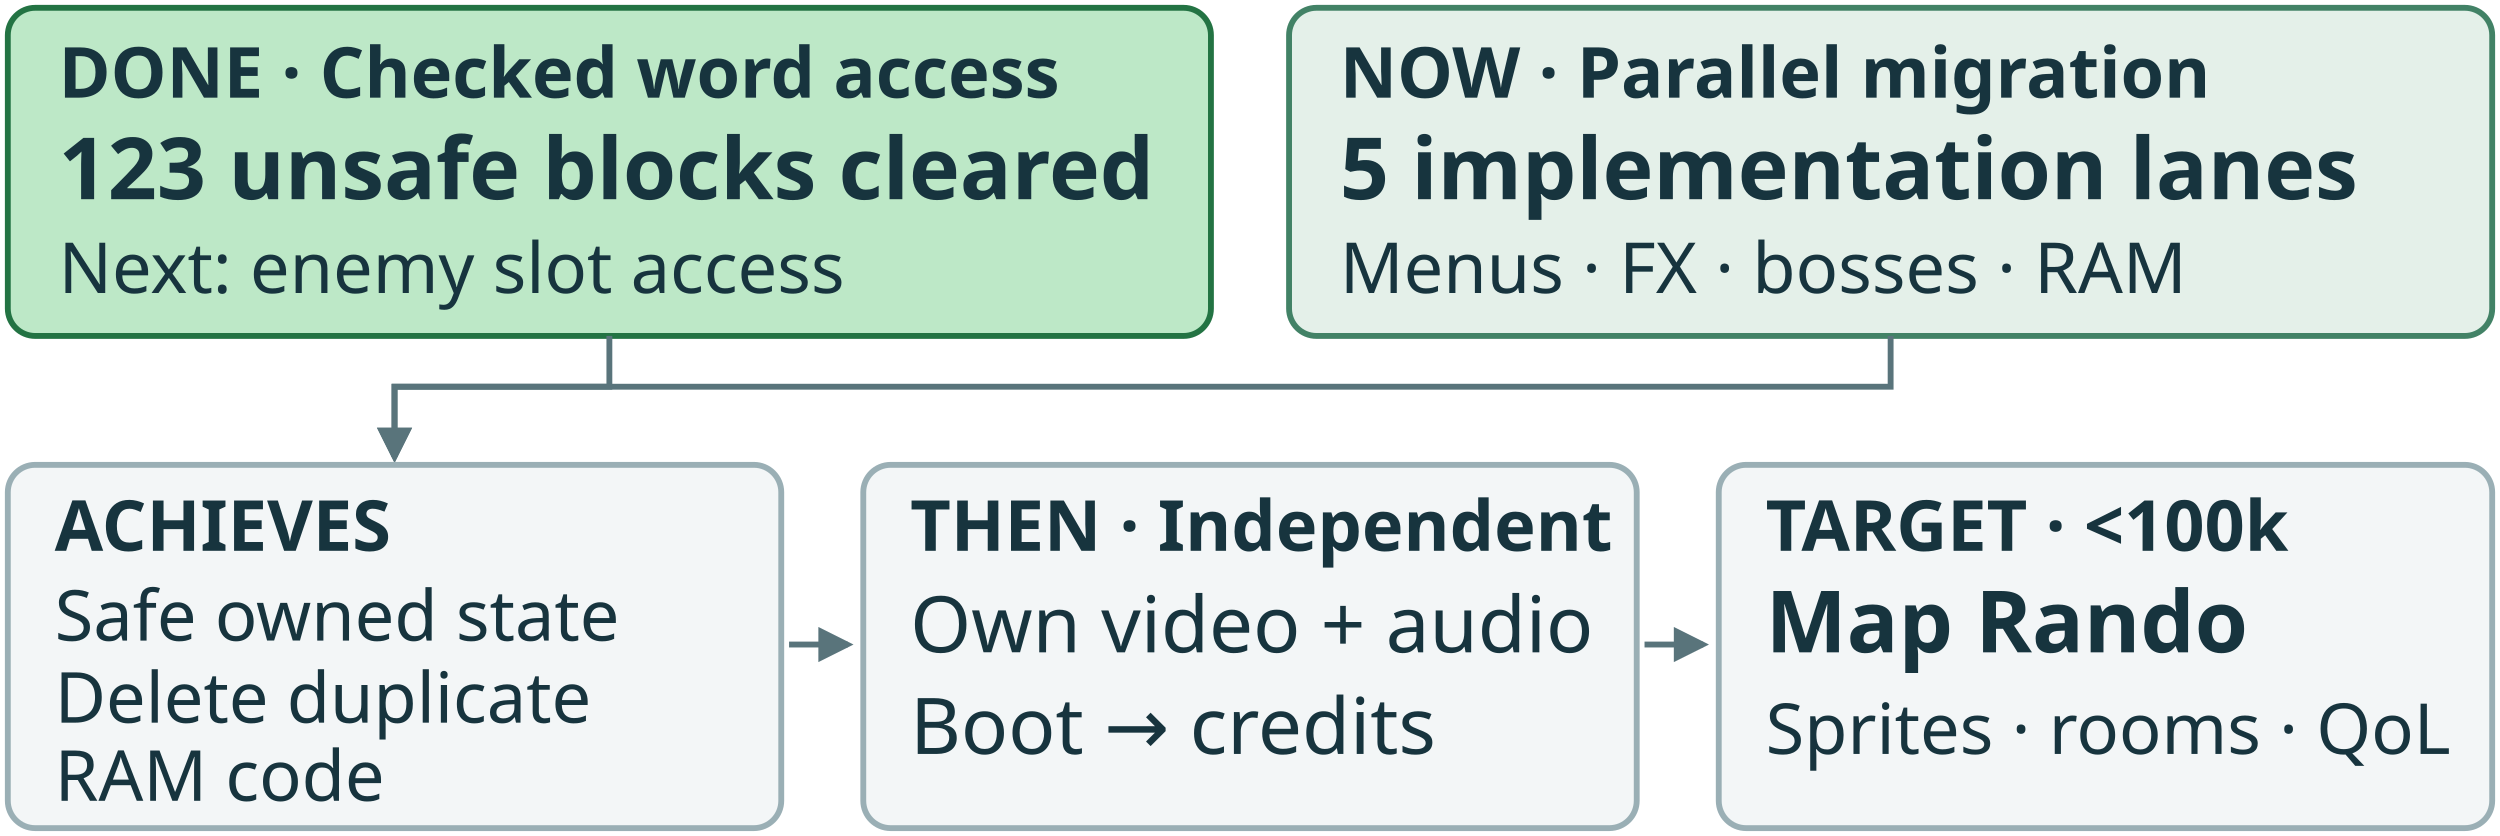
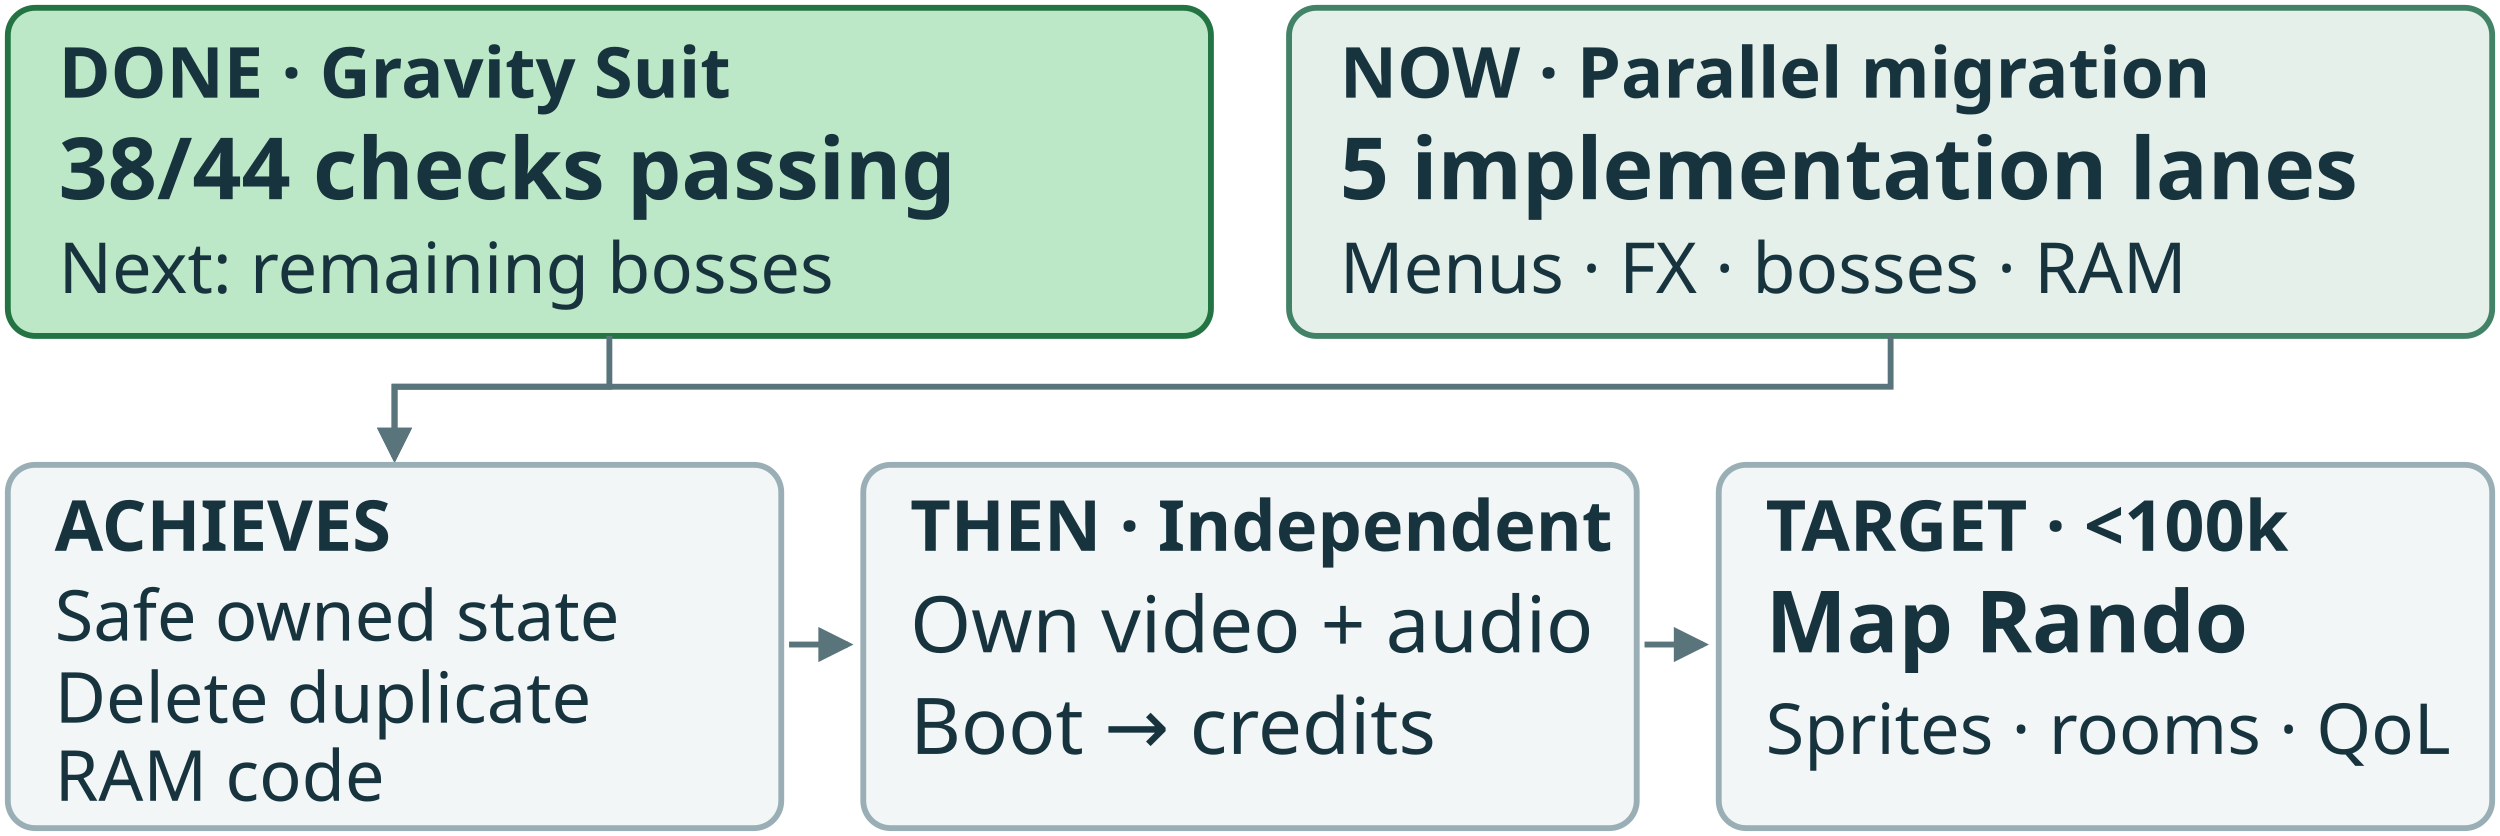
<svg xmlns="http://www.w3.org/2000/svg" width="640" height="214" viewBox="0 0 640 214" role="img" aria-labelledby="title description">
  <defs>
    <marker id="arrow" markerWidth="6" markerHeight="6" refX="5" refY="3" orient="auto">
      <path d="M0 0L6 3L0 6" fill="#59747b" />
    </marker>
  </defs>
  <style>text{font-family:system-ui,Segoe UI,sans-serif;fill:#17343e} .tag{font-size:18px;font-weight:650}.name{font-size:22px;font-weight:650}.note{font-size:20px}.small{font-size:18px}.now{fill:#e4f0e9;stroke:#428266}.done{fill:#bde8c7;stroke:#237343}.later{fill:#f3f6f7;stroke:#9aafb5}rect{stroke-width:1.5}path.link{fill:none;stroke:#59747b;stroke-width:1.5;marker-end:url(#arrow)}</style>
-   <g aria-label="Done: checked word access; next: enemy slots">
+   <g aria-label="Done: checked word access and qualified pickups; next: remaining bosses">
    <rect class="done" x="2" y="2" width="308" height="84" rx="7" />
-     <text x="15" y="25" class="tag">DONE · Checked word access</text>
-     <text x="15" y="51" class="name">123 unsafe blocks cleared</text>
-     <text x="15" y="75" class="small">Next: enemy slot access</text>
+     <text x="15" y="25" class="tag">DONE · Gravity Suit</text>
+     <text x="15" y="51" class="name">38/44 checks passing</text>
+     <text x="15" y="75" class="small">Next: remaining bosses</text>
  </g>
  <g aria-label="Now: coverage, three bank refactors and checked RAM access">
    <rect class="now" x="330" y="2" width="308" height="84" rx="7" />
    <text x="343" y="25" class="tag">NOW · Parallel migration</text>
    <text x="343" y="51" class="name">5 implementation lanes</text>
    <text x="343" y="75" class="small">Menus · FX · bosses · RAM</text>
  </g>
  <path class="link" d="M156 86V99H101V117" />
  <path class="link" d="M484 86V99H101V117" />
  <g aria-label="Achieves: safe owned state with duplicate RAM code deleted">
    <rect class="later" x="2" y="119" width="198" height="93" rx="7" />
    <text x="14" y="141" class="tag">ACHIEVES</text>
    <text x="14" y="164" class="small">Safe owned state</text>
    <text x="14" y="185" class="small">Delete duplicate</text>
    <text x="14" y="205" class="small">RAM code</text>
  </g>
  <path class="link" d="M202 165H217" />
  <g aria-label="Then: independent engine">
    <rect class="later" x="221" y="119" width="198" height="93" rx="7" />
    <text x="233" y="141" class="tag">THEN · Independent</text>
    <text x="233" y="167" class="note">Own video + audio</text>
    <text x="233" y="193" class="note">Boot → credits</text>
  </g>
  <path class="link" d="M421 165H436" />
  <g aria-label="Target: Map Rando engine">
    <rect class="later" x="440" y="119" width="198" height="93" rx="7" />
    <text x="452" y="141" class="tag">TARGET · &lt;100k</text>
    <text x="452" y="167" class="name">Map Rando</text>
    <text x="452" y="193" class="small">Sprites · rooms · QoL</text>
  </g>
</svg>
